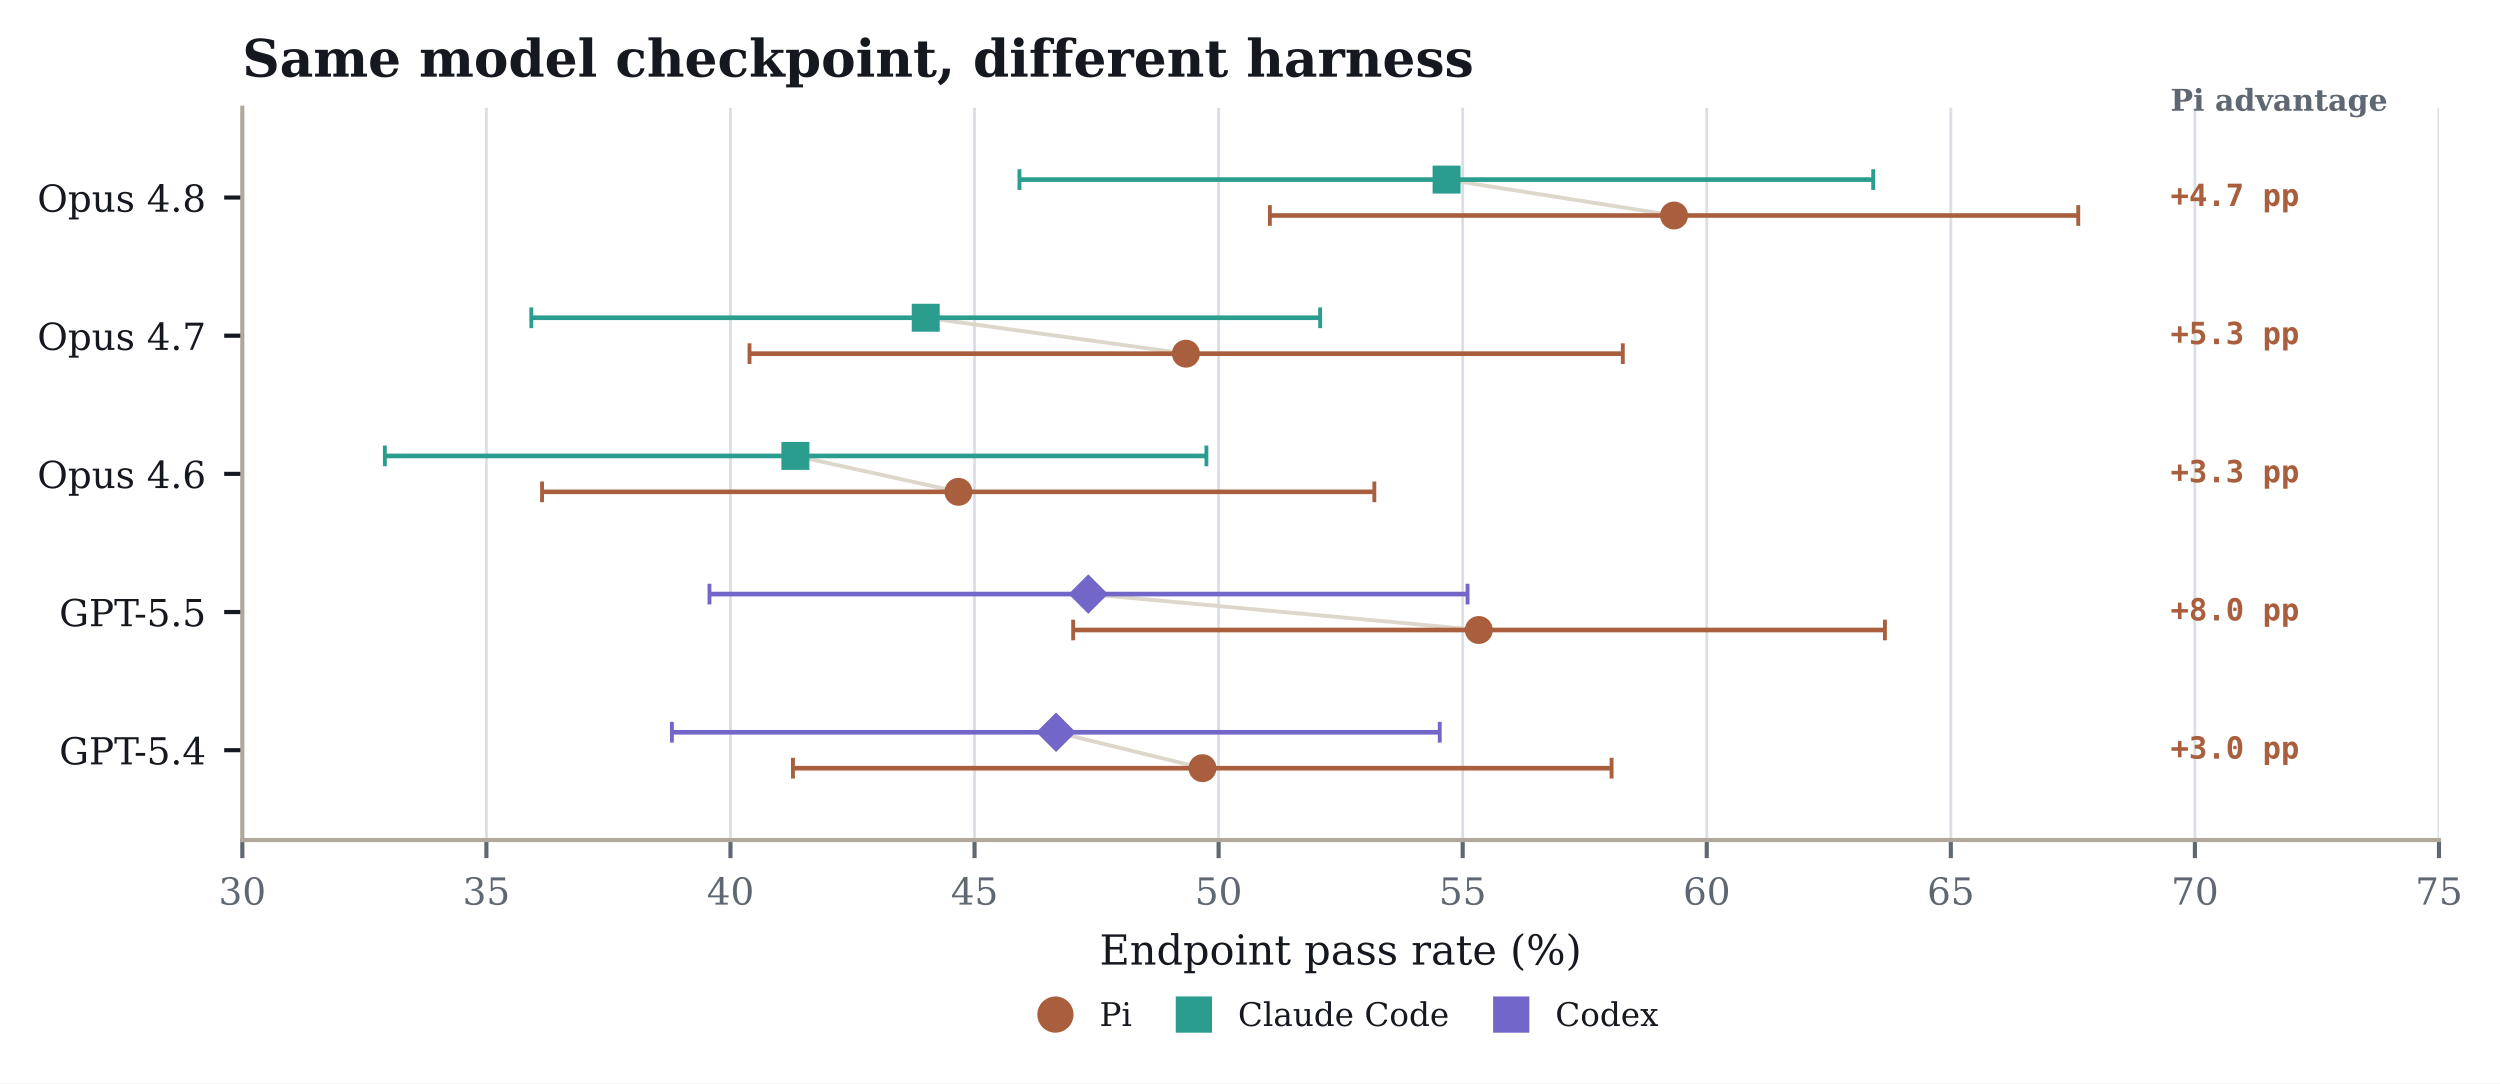
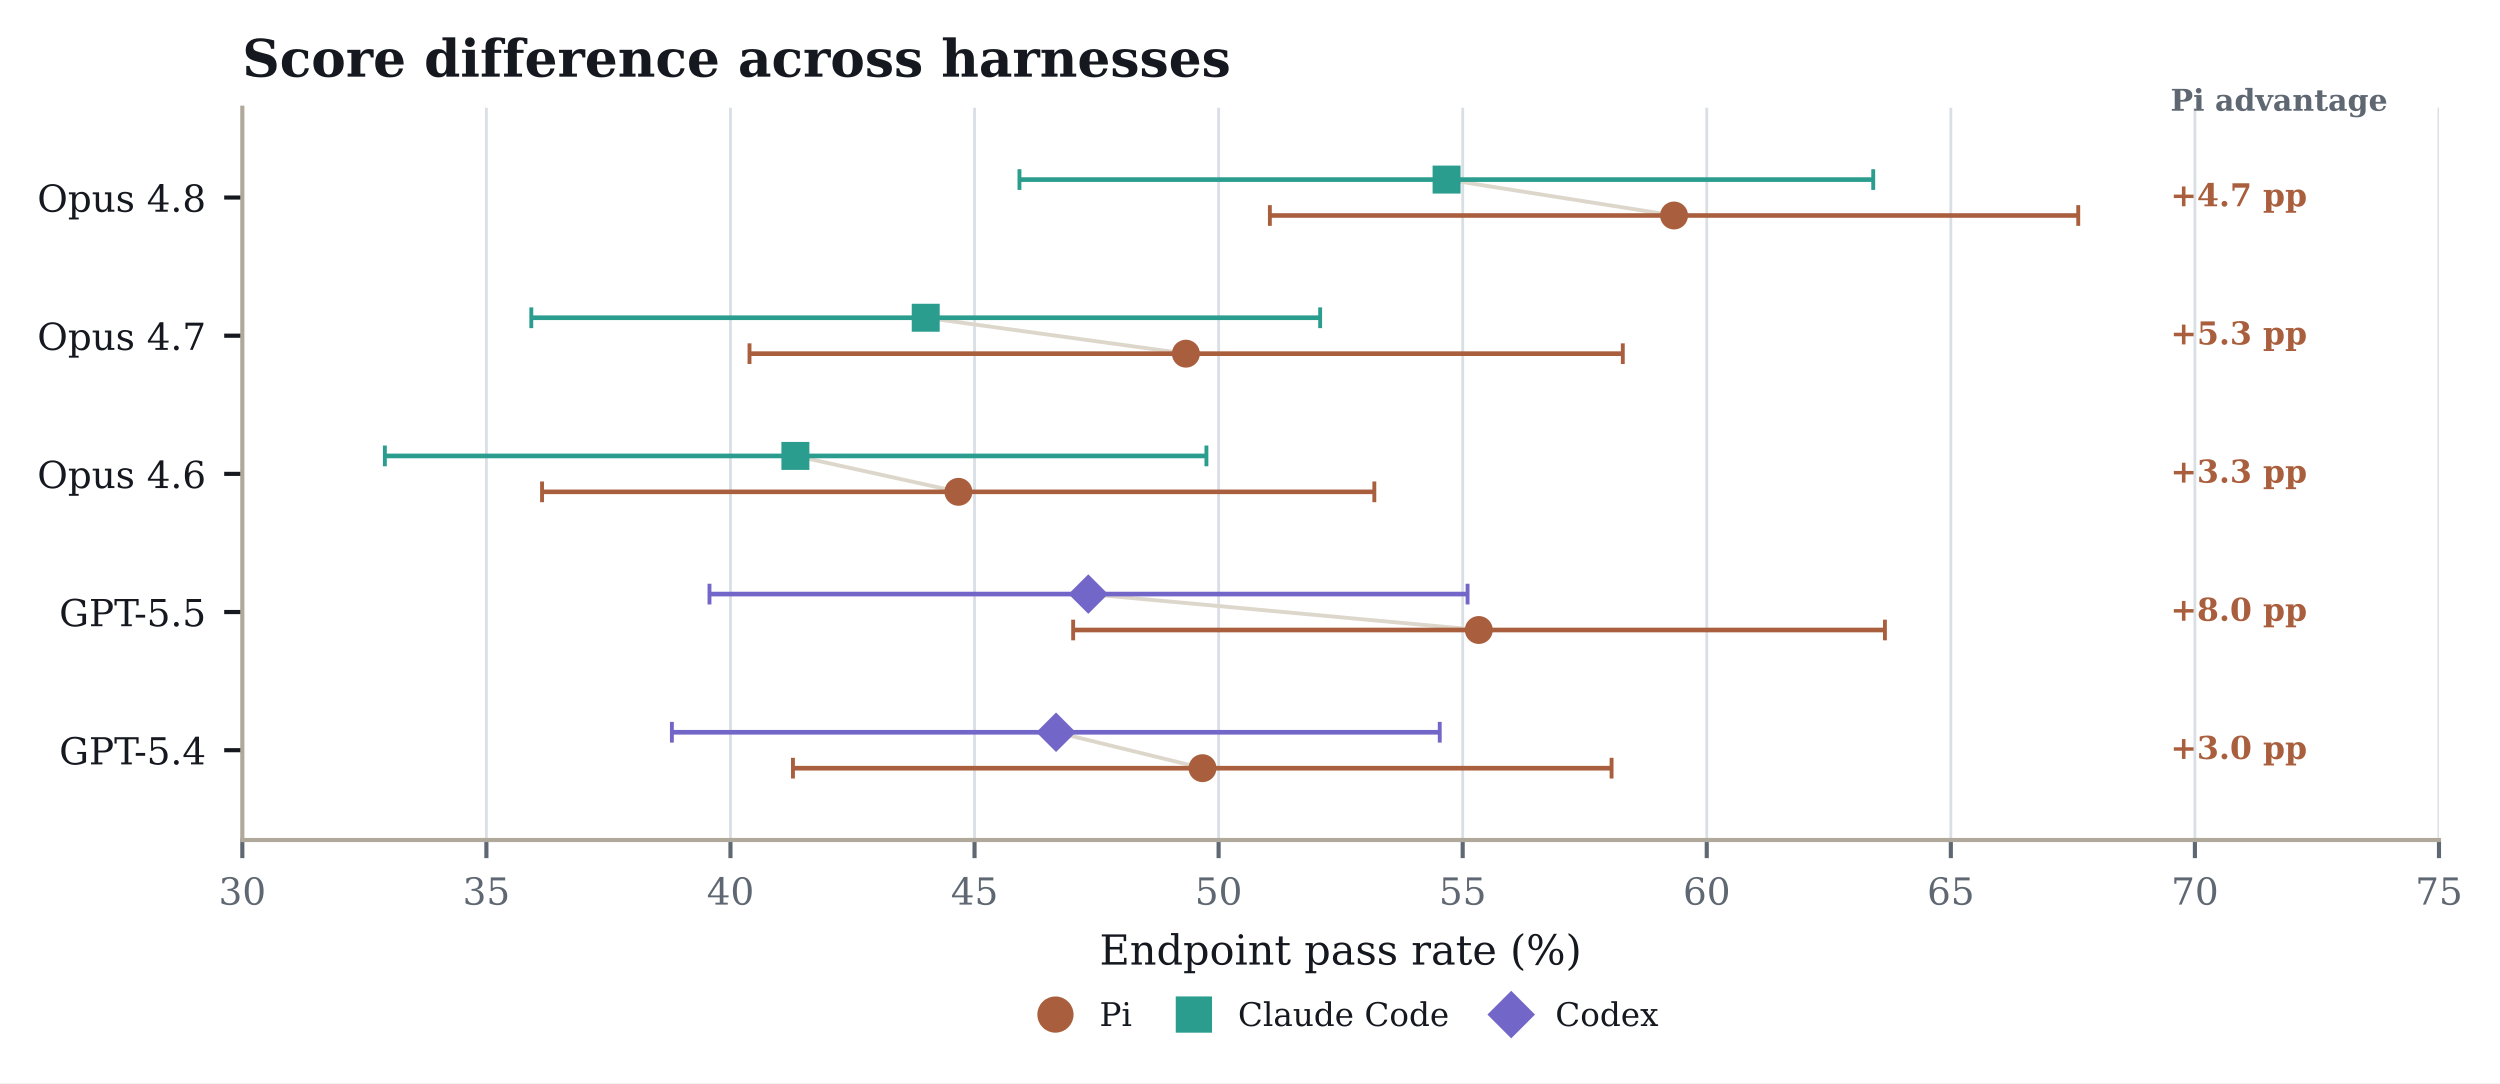
<svg xmlns="http://www.w3.org/2000/svg" xmlns:xlink="http://www.w3.org/1999/xlink" width="482.643pt" height="209.105pt" viewBox="0 0 482.643 209.105" version="1.1">
  <defs>
    <style type="text/css">*{stroke-linejoin: round; stroke-linecap: butt}</style>
  </defs>
  <g id="figure_1">
    <g id="patch_1">
      <path d="M 0 209.105 L 482.643 209.105 L 482.643 0 L 0 0 z " style="fill: #ffffff" />
    </g>
    <g id="axes_1">
      <g id="patch_2">
        <path d="M 46.782 162.17 L 470.862 162.17 L 470.862 20.798 L 46.782 20.798 z " style="fill: #ffffff" />
      </g>
      <g id="matplotlib.axis_1">
        <g id="xtick_1">
          <g id="line2d_1">
-             <path d="M 46.782 162.17 L 46.782 20.798 " clip-path="url(#p3106e0f358)" style="fill: none; stroke: #d9dee5; stroke-opacity: 0.95; stroke-width: 0.55; stroke-linecap: square" />
+             <path d="M 46.782 162.17 L 46.782 20.798 " clip-path="url(#p8e8b6ad4bd)" style="fill: none; stroke: #d9dee5; stroke-opacity: 0.95; stroke-width: 0.55; stroke-linecap: square" />
          </g>
          <g id="line2d_2">
            <defs>
-               <path id="m623e61301e" d="M 0 0 L 0 3.5 " style="stroke: #5f6872; stroke-width: 0.8" />
+               <path id="m576396e66f" d="M 0 0 L 0 3.5 " style="stroke: #5f6872; stroke-width: 0.8" />
            </defs>
            <g>
-               <use xlink:href="#m623e61301e" x="46.782" y="162.17" style="fill: #5f6872; stroke: #5f6872; stroke-width: 0.8" />
+               <use xlink:href="#m576396e66f" x="46.782" y="162.17" style="fill: #5f6872; stroke: #5f6872; stroke-width: 0.8" />
            </g>
          </g>
          <g id="text_1">
            <text style="font-size: 7.2px; font-family: 'DejaVu Serif', serif; text-anchor: middle; fill: #5f6872" x="46.782" y="174.641" transform="rotate(-0 46.78225 174.6413)">30</text>
          </g>
        </g>
        <g id="xtick_2">
          <g id="line2d_3">
-             <path d="M 93.902 162.17 L 93.902 20.798 " clip-path="url(#p3106e0f358)" style="fill: none; stroke: #d9dee5; stroke-opacity: 0.95; stroke-width: 0.55; stroke-linecap: square" />
+             <path d="M 93.902 162.17 L 93.902 20.798 " clip-path="url(#p8e8b6ad4bd)" style="fill: none; stroke: #d9dee5; stroke-opacity: 0.95; stroke-width: 0.55; stroke-linecap: square" />
          </g>
          <g id="line2d_4">
            <g>
-               <use xlink:href="#m623e61301e" x="93.902" y="162.17" style="fill: #5f6872; stroke: #5f6872; stroke-width: 0.8" />
+               <use xlink:href="#m576396e66f" x="93.902" y="162.17" style="fill: #5f6872; stroke: #5f6872; stroke-width: 0.8" />
            </g>
          </g>
          <g id="text_2">
            <text style="font-size: 7.2px; font-family: 'DejaVu Serif', serif; text-anchor: middle; fill: #5f6872" x="93.902" y="174.641" transform="rotate(-0 93.90225 174.6413)">35</text>
          </g>
        </g>
        <g id="xtick_3">
          <g id="line2d_5">
-             <path d="M 141.022 162.17 L 141.022 20.798 " clip-path="url(#p3106e0f358)" style="fill: none; stroke: #d9dee5; stroke-opacity: 0.95; stroke-width: 0.55; stroke-linecap: square" />
+             <path d="M 141.022 162.17 L 141.022 20.798 " clip-path="url(#p8e8b6ad4bd)" style="fill: none; stroke: #d9dee5; stroke-opacity: 0.95; stroke-width: 0.55; stroke-linecap: square" />
          </g>
          <g id="line2d_6">
            <g>
-               <use xlink:href="#m623e61301e" x="141.022" y="162.17" style="fill: #5f6872; stroke: #5f6872; stroke-width: 0.8" />
+               <use xlink:href="#m576396e66f" x="141.022" y="162.17" style="fill: #5f6872; stroke: #5f6872; stroke-width: 0.8" />
            </g>
          </g>
          <g id="text_3">
            <text style="font-size: 7.2px; font-family: 'DejaVu Serif', serif; text-anchor: middle; fill: #5f6872" x="141.022" y="174.641" transform="rotate(-0 141.0223 174.6413)">40</text>
          </g>
        </g>
        <g id="xtick_4">
          <g id="line2d_7">
-             <path d="M 188.142 162.17 L 188.142 20.798 " clip-path="url(#p3106e0f358)" style="fill: none; stroke: #d9dee5; stroke-opacity: 0.95; stroke-width: 0.55; stroke-linecap: square" />
+             <path d="M 188.142 162.17 L 188.142 20.798 " clip-path="url(#p8e8b6ad4bd)" style="fill: none; stroke: #d9dee5; stroke-opacity: 0.95; stroke-width: 0.55; stroke-linecap: square" />
          </g>
          <g id="line2d_8">
            <g>
-               <use xlink:href="#m623e61301e" x="188.142" y="162.17" style="fill: #5f6872; stroke: #5f6872; stroke-width: 0.8" />
+               <use xlink:href="#m576396e66f" x="188.142" y="162.17" style="fill: #5f6872; stroke: #5f6872; stroke-width: 0.8" />
            </g>
          </g>
          <g id="text_4">
            <text style="font-size: 7.2px; font-family: 'DejaVu Serif', serif; text-anchor: middle; fill: #5f6872" x="188.142" y="174.641" transform="rotate(-0 188.1422 174.6413)">45</text>
          </g>
        </g>
        <g id="xtick_5">
          <g id="line2d_9">
-             <path d="M 235.262 162.17 L 235.262 20.798 " clip-path="url(#p3106e0f358)" style="fill: none; stroke: #d9dee5; stroke-opacity: 0.95; stroke-width: 0.55; stroke-linecap: square" />
+             <path d="M 235.262 162.17 L 235.262 20.798 " clip-path="url(#p8e8b6ad4bd)" style="fill: none; stroke: #d9dee5; stroke-opacity: 0.95; stroke-width: 0.55; stroke-linecap: square" />
          </g>
          <g id="line2d_10">
            <g>
-               <use xlink:href="#m623e61301e" x="235.262" y="162.17" style="fill: #5f6872; stroke: #5f6872; stroke-width: 0.8" />
+               <use xlink:href="#m576396e66f" x="235.262" y="162.17" style="fill: #5f6872; stroke: #5f6872; stroke-width: 0.8" />
            </g>
          </g>
          <g id="text_5">
            <text style="font-size: 7.2px; font-family: 'DejaVu Serif', serif; text-anchor: middle; fill: #5f6872" x="235.262" y="174.641" transform="rotate(-0 235.2622 174.6413)">50</text>
          </g>
        </g>
        <g id="xtick_6">
          <g id="line2d_11">
-             <path d="M 282.382 162.17 L 282.382 20.798 " clip-path="url(#p3106e0f358)" style="fill: none; stroke: #d9dee5; stroke-opacity: 0.95; stroke-width: 0.55; stroke-linecap: square" />
+             <path d="M 282.382 162.17 L 282.382 20.798 " clip-path="url(#p8e8b6ad4bd)" style="fill: none; stroke: #d9dee5; stroke-opacity: 0.95; stroke-width: 0.55; stroke-linecap: square" />
          </g>
          <g id="line2d_12">
            <g>
-               <use xlink:href="#m623e61301e" x="282.382" y="162.17" style="fill: #5f6872; stroke: #5f6872; stroke-width: 0.8" />
+               <use xlink:href="#m576396e66f" x="282.382" y="162.17" style="fill: #5f6872; stroke: #5f6872; stroke-width: 0.8" />
            </g>
          </g>
          <g id="text_6">
            <text style="font-size: 7.2px; font-family: 'DejaVu Serif', serif; text-anchor: middle; fill: #5f6872" x="282.382" y="174.641" transform="rotate(-0 282.3822 174.6413)">55</text>
          </g>
        </g>
        <g id="xtick_7">
          <g id="line2d_13">
-             <path d="M 329.502 162.17 L 329.502 20.798 " clip-path="url(#p3106e0f358)" style="fill: none; stroke: #d9dee5; stroke-opacity: 0.95; stroke-width: 0.55; stroke-linecap: square" />
+             <path d="M 329.502 162.17 L 329.502 20.798 " clip-path="url(#p8e8b6ad4bd)" style="fill: none; stroke: #d9dee5; stroke-opacity: 0.95; stroke-width: 0.55; stroke-linecap: square" />
          </g>
          <g id="line2d_14">
            <g>
-               <use xlink:href="#m623e61301e" x="329.502" y="162.17" style="fill: #5f6872; stroke: #5f6872; stroke-width: 0.8" />
+               <use xlink:href="#m576396e66f" x="329.502" y="162.17" style="fill: #5f6872; stroke: #5f6872; stroke-width: 0.8" />
            </g>
          </g>
          <g id="text_7">
            <text style="font-size: 7.2px; font-family: 'DejaVu Serif', serif; text-anchor: middle; fill: #5f6872" x="329.502" y="174.641" transform="rotate(-0 329.5023 174.6413)">60</text>
          </g>
        </g>
        <g id="xtick_8">
          <g id="line2d_15">
-             <path d="M 376.622 162.17 L 376.622 20.798 " clip-path="url(#p3106e0f358)" style="fill: none; stroke: #d9dee5; stroke-opacity: 0.95; stroke-width: 0.55; stroke-linecap: square" />
+             <path d="M 376.622 162.17 L 376.622 20.798 " clip-path="url(#p8e8b6ad4bd)" style="fill: none; stroke: #d9dee5; stroke-opacity: 0.95; stroke-width: 0.55; stroke-linecap: square" />
          </g>
          <g id="line2d_16">
            <g>
-               <use xlink:href="#m623e61301e" x="376.622" y="162.17" style="fill: #5f6872; stroke: #5f6872; stroke-width: 0.8" />
+               <use xlink:href="#m576396e66f" x="376.622" y="162.17" style="fill: #5f6872; stroke: #5f6872; stroke-width: 0.8" />
            </g>
          </g>
          <g id="text_8">
            <text style="font-size: 7.2px; font-family: 'DejaVu Serif', serif; text-anchor: middle; fill: #5f6872" x="376.622" y="174.641" transform="rotate(-0 376.6223 174.6413)">65</text>
          </g>
        </g>
        <g id="xtick_9">
          <g id="line2d_17">
-             <path d="M 423.742 162.17 L 423.742 20.798 " clip-path="url(#p3106e0f358)" style="fill: none; stroke: #d9dee5; stroke-opacity: 0.95; stroke-width: 0.55; stroke-linecap: square" />
+             <path d="M 423.742 162.17 L 423.742 20.798 " clip-path="url(#p8e8b6ad4bd)" style="fill: none; stroke: #d9dee5; stroke-opacity: 0.95; stroke-width: 0.55; stroke-linecap: square" />
          </g>
          <g id="line2d_18">
            <g>
-               <use xlink:href="#m623e61301e" x="423.742" y="162.17" style="fill: #5f6872; stroke: #5f6872; stroke-width: 0.8" />
+               <use xlink:href="#m576396e66f" x="423.742" y="162.17" style="fill: #5f6872; stroke: #5f6872; stroke-width: 0.8" />
            </g>
          </g>
          <g id="text_9">
            <text style="font-size: 7.2px; font-family: 'DejaVu Serif', serif; text-anchor: middle; fill: #5f6872" x="423.742" y="174.641" transform="rotate(-0 423.7423 174.6413)">70</text>
          </g>
        </g>
        <g id="xtick_10">
          <g id="line2d_19">
-             <path d="M 470.862 162.17 L 470.862 20.798 " clip-path="url(#p3106e0f358)" style="fill: none; stroke: #d9dee5; stroke-opacity: 0.95; stroke-width: 0.55; stroke-linecap: square" />
+             <path d="M 470.862 162.17 L 470.862 20.798 " clip-path="url(#p8e8b6ad4bd)" style="fill: none; stroke: #d9dee5; stroke-opacity: 0.95; stroke-width: 0.55; stroke-linecap: square" />
          </g>
          <g id="line2d_20">
            <g>
-               <use xlink:href="#m623e61301e" x="470.862" y="162.17" style="fill: #5f6872; stroke: #5f6872; stroke-width: 0.8" />
+               <use xlink:href="#m576396e66f" x="470.862" y="162.17" style="fill: #5f6872; stroke: #5f6872; stroke-width: 0.8" />
            </g>
          </g>
          <g id="text_10">
            <text style="font-size: 7.2px; font-family: 'DejaVu Serif', serif; text-anchor: middle; fill: #5f6872" x="470.862" y="174.641" transform="rotate(-0 470.8623 174.6413)">75</text>
          </g>
        </g>
        <g id="text_11">
          <text style="font-size: 8px; font-family: 'DejaVu Serif', serif; text-anchor: middle; fill: #15191f" x="258.822" y="186.217" transform="rotate(-0 258.8222 186.2174)">Endpoint pass rate (%)</text>
        </g>
      </g>
      <g id="matplotlib.axis_2">
        <g id="ytick_1">
          <g id="line2d_21">
            <defs>
-               <path id="m82515ddf23" d="M 0 0 L -3.5 0 " style="stroke: #15191f; stroke-width: 0.8" />
+               <path id="m3cfd78cdfc" d="M 0 0 L -3.5 0 " style="stroke: #15191f; stroke-width: 0.8" />
            </defs>
            <g>
-               <use xlink:href="#m82515ddf23" x="46.782" y="38.137" style="fill: #15191f; stroke: #15191f; stroke-width: 0.8" />
+               <use xlink:href="#m3cfd78cdfc" x="46.782" y="38.137" style="fill: #15191f; stroke: #15191f; stroke-width: 0.8" />
            </g>
          </g>
          <g id="text_12">
            <text style="font-size: 7.2px; font-family: 'DejaVu Serif', serif; text-anchor: end; fill: #15191f" x="39.782" y="40.872" transform="rotate(-0 39.78225 40.87195)">Opus 4.8</text>
          </g>
        </g>
        <g id="ytick_2">
          <g id="line2d_22">
            <g>
-               <use xlink:href="#m82515ddf23" x="46.782" y="64.81" style="fill: #15191f; stroke: #15191f; stroke-width: 0.8" />
+               <use xlink:href="#m3cfd78cdfc" x="46.782" y="64.81" style="fill: #15191f; stroke: #15191f; stroke-width: 0.8" />
            </g>
          </g>
          <g id="text_13">
            <text style="font-size: 7.2px; font-family: 'DejaVu Serif', serif; text-anchor: end; fill: #15191f" x="39.782" y="67.546" transform="rotate(-0 39.78225 67.54591)">Opus 4.7</text>
          </g>
        </g>
        <g id="ytick_3">
          <g id="line2d_23">
            <g>
-               <use xlink:href="#m82515ddf23" x="46.782" y="91.484" style="fill: #15191f; stroke: #15191f; stroke-width: 0.8" />
+               <use xlink:href="#m3cfd78cdfc" x="46.782" y="91.484" style="fill: #15191f; stroke: #15191f; stroke-width: 0.8" />
            </g>
          </g>
          <g id="text_14">
            <text style="font-size: 7.2px; font-family: 'DejaVu Serif', serif; text-anchor: end; fill: #15191f" x="39.782" y="94.22" transform="rotate(-0 39.78225 94.21988)">Opus 4.6</text>
          </g>
        </g>
        <g id="ytick_4">
          <g id="line2d_24">
            <g>
-               <use xlink:href="#m82515ddf23" x="46.782" y="118.158" style="fill: #15191f; stroke: #15191f; stroke-width: 0.8" />
+               <use xlink:href="#m3cfd78cdfc" x="46.782" y="118.158" style="fill: #15191f; stroke: #15191f; stroke-width: 0.8" />
            </g>
          </g>
          <g id="text_15">
            <text style="font-size: 7.2px; font-family: 'DejaVu Serif', serif; text-anchor: end; fill: #15191f" x="39.782" y="120.894" transform="rotate(-0 39.78225 120.8938)">GPT-5.5</text>
          </g>
        </g>
        <g id="ytick_5">
          <g id="line2d_25">
            <g>
-               <use xlink:href="#m82515ddf23" x="46.782" y="144.832" style="fill: #15191f; stroke: #15191f; stroke-width: 0.8" />
+               <use xlink:href="#m3cfd78cdfc" x="46.782" y="144.832" style="fill: #15191f; stroke: #15191f; stroke-width: 0.8" />
            </g>
          </g>
          <g id="text_16">
            <text style="font-size: 7.2px; font-family: 'DejaVu Serif', serif; text-anchor: end; fill: #15191f" x="39.782" y="147.568" transform="rotate(-0 39.78225 147.5678)">GPT-5.4</text>
          </g>
        </g>
      </g>
      <g id="line2d_26">
-         <path d="M 279.272 34.669 L 323.188 41.604 " clip-path="url(#p3106e0f358)" style="fill: none; stroke: #ddd7cb; stroke-width: 0.75; stroke-linecap: square" />
+         <path d="M 279.272 34.669 L 323.188 41.604 " clip-path="url(#p8e8b6ad4bd)" style="fill: none; stroke: #ddd7cb; stroke-width: 0.75; stroke-linecap: square" />
      </g>
      <g id="line2d_27">
-         <path d="M 178.718 61.343 L 228.948 68.278 " clip-path="url(#p3106e0f358)" style="fill: none; stroke: #ddd7cb; stroke-width: 0.75; stroke-linecap: square" />
+         <path d="M 178.718 61.343 L 228.948 68.278 " clip-path="url(#p8e8b6ad4bd)" style="fill: none; stroke: #ddd7cb; stroke-width: 0.75; stroke-linecap: square" />
      </g>
      <g id="line2d_28">
-         <path d="M 153.556 88.017 L 185.032 94.952 " clip-path="url(#p3106e0f358)" style="fill: none; stroke: #ddd7cb; stroke-width: 0.75; stroke-linecap: square" />
+         <path d="M 153.556 88.017 L 185.032 94.952 " clip-path="url(#p8e8b6ad4bd)" style="fill: none; stroke: #ddd7cb; stroke-width: 0.75; stroke-linecap: square" />
      </g>
      <g id="line2d_29">
-         <path d="M 210.1 114.691 L 285.492 121.626 " clip-path="url(#p3106e0f358)" style="fill: none; stroke: #ddd7cb; stroke-width: 0.75; stroke-linecap: square" />
+         <path d="M 210.1 114.691 L 285.492 121.626 " clip-path="url(#p8e8b6ad4bd)" style="fill: none; stroke: #ddd7cb; stroke-width: 0.75; stroke-linecap: square" />
      </g>
      <g id="line2d_30">
-         <path d="M 203.88 141.365 L 232.152 148.3 " clip-path="url(#p3106e0f358)" style="fill: none; stroke: #ddd7cb; stroke-width: 0.75; stroke-linecap: square" />
+         <path d="M 203.88 141.365 L 232.152 148.3 " clip-path="url(#p8e8b6ad4bd)" style="fill: none; stroke: #ddd7cb; stroke-width: 0.75; stroke-linecap: square" />
      </g>
      <g id="patch_3">
        <path d="M 46.782 162.17 L 46.782 20.798 " style="fill: none; stroke: #afa89b; stroke-width: 0.8; stroke-linejoin: miter; stroke-linecap: square" />
      </g>
      <g id="patch_4">
        <path d="M 46.782 162.17 L 470.862 162.17 " style="fill: none; stroke: #afa89b; stroke-width: 0.8; stroke-linejoin: miter; stroke-linecap: square" />
      </g>
      <g id="LineCollection_1">
-         <path d="M 196.812 34.669 L 361.638 34.669 " clip-path="url(#p3106e0f358)" style="fill: none; stroke: #2a9d8f; stroke-width: 0.9" />
+         <path d="M 196.812 34.669 L 361.638 34.669 " clip-path="url(#p8e8b6ad4bd)" style="fill: none; stroke: #2a9d8f; stroke-width: 0.9" />
      </g>
      <g id="line2d_31">
        <defs>
-           <path id="m2d524f4967" d="M 0 2 L 0 -2 " style="stroke: #2a9d8f; stroke-width: 0.75" />
-         </defs>
-         <g clip-path="url(#p3106e0f358)">
-           <use xlink:href="#m2d524f4967" x="196.812" y="34.669" style="fill: #2a9d8f; stroke: #2a9d8f; stroke-width: 0.75" />
+           <path id="m0dad5b0513" d="M 0 2 L 0 -2 " style="stroke: #2a9d8f; stroke-width: 0.75" />
+         </defs>
+         <g clip-path="url(#p8e8b6ad4bd)">
+           <use xlink:href="#m0dad5b0513" x="196.812" y="34.669" style="fill: #2a9d8f; stroke: #2a9d8f; stroke-width: 0.75" />
        </g>
      </g>
      <g id="line2d_32">
-         <g clip-path="url(#p3106e0f358)">
-           <use xlink:href="#m2d524f4967" x="361.638" y="34.669" style="fill: #2a9d8f; stroke: #2a9d8f; stroke-width: 0.75" />
+         <g clip-path="url(#p8e8b6ad4bd)">
+           <use xlink:href="#m0dad5b0513" x="361.638" y="34.669" style="fill: #2a9d8f; stroke: #2a9d8f; stroke-width: 0.75" />
        </g>
      </g>
      <g id="LineCollection_2">
-         <path d="M 245.157 41.604 L 401.219 41.604 " clip-path="url(#p3106e0f358)" style="fill: none; stroke: #a95f3d; stroke-width: 0.9" />
+         <path d="M 245.157 41.604 L 401.219 41.604 " clip-path="url(#p8e8b6ad4bd)" style="fill: none; stroke: #a95f3d; stroke-width: 0.9" />
      </g>
      <g id="line2d_33">
        <defs>
-           <path id="m27b6709f4d" d="M 0 2 L 0 -2 " style="stroke: #a95f3d; stroke-width: 0.75" />
-         </defs>
-         <g clip-path="url(#p3106e0f358)">
-           <use xlink:href="#m27b6709f4d" x="245.157" y="41.604" style="fill: #a95f3d; stroke: #a95f3d; stroke-width: 0.75" />
+           <path id="m7b314894e5" d="M 0 2 L 0 -2 " style="stroke: #a95f3d; stroke-width: 0.75" />
+         </defs>
+         <g clip-path="url(#p8e8b6ad4bd)">
+           <use xlink:href="#m7b314894e5" x="245.157" y="41.604" style="fill: #a95f3d; stroke: #a95f3d; stroke-width: 0.75" />
        </g>
      </g>
      <g id="line2d_34">
-         <g clip-path="url(#p3106e0f358)">
-           <use xlink:href="#m27b6709f4d" x="401.219" y="41.604" style="fill: #a95f3d; stroke: #a95f3d; stroke-width: 0.75" />
+         <g clip-path="url(#p8e8b6ad4bd)">
+           <use xlink:href="#m7b314894e5" x="401.219" y="41.604" style="fill: #a95f3d; stroke: #a95f3d; stroke-width: 0.75" />
        </g>
      </g>
      <g id="text_17">
-         <text style="font-weight: 700; font-size: 5.9px; font-family: 'DejaVu Sans Mono', 'Bitstream Vera Sans Mono', 'Computer Modern Typewriter', 'Andale Mono', 'Nimbus Mono L', 'Courier New', 'Courier', 'Fixed', 'Terminal', monospace; text-anchor: start; fill: #a95f3d" x="419.03" y="39.765" transform="rotate(-0 419.0303 39.76454)">+4.7 pp</text>
+         <text style="font-weight: 700; font-size: 6.1px; font-family: 'DejaVu Serif', serif; text-anchor: start; fill: #a95f3d" x="419.03" y="39.82" transform="rotate(-0 419.0303 39.81973)">+4.7 pp</text>
      </g>
      <g id="LineCollection_3">
-         <path d="M 102.572 61.343 L 254.864 61.343 " clip-path="url(#p3106e0f358)" style="fill: none; stroke: #2a9d8f; stroke-width: 0.9" />
+         <path d="M 102.572 61.343 L 254.864 61.343 " clip-path="url(#p8e8b6ad4bd)" style="fill: none; stroke: #2a9d8f; stroke-width: 0.9" />
      </g>
      <g id="line2d_35">
-         <g clip-path="url(#p3106e0f358)">
-           <use xlink:href="#m2d524f4967" x="102.572" y="61.343" style="fill: #2a9d8f; stroke: #2a9d8f; stroke-width: 0.75" />
+         <g clip-path="url(#p8e8b6ad4bd)">
+           <use xlink:href="#m0dad5b0513" x="102.572" y="61.343" style="fill: #2a9d8f; stroke: #2a9d8f; stroke-width: 0.75" />
        </g>
      </g>
      <g id="line2d_36">
-         <g clip-path="url(#p3106e0f358)">
-           <use xlink:href="#m2d524f4967" x="254.864" y="61.343" style="fill: #2a9d8f; stroke: #2a9d8f; stroke-width: 0.75" />
+         <g clip-path="url(#p8e8b6ad4bd)">
+           <use xlink:href="#m0dad5b0513" x="254.864" y="61.343" style="fill: #2a9d8f; stroke: #2a9d8f; stroke-width: 0.75" />
        </g>
      </g>
      <g id="LineCollection_4">
-         <path d="M 144.698 68.278 L 313.293 68.278 " clip-path="url(#p3106e0f358)" style="fill: none; stroke: #a95f3d; stroke-width: 0.9" />
+         <path d="M 144.698 68.278 L 313.293 68.278 " clip-path="url(#p8e8b6ad4bd)" style="fill: none; stroke: #a95f3d; stroke-width: 0.9" />
      </g>
      <g id="line2d_37">
-         <g clip-path="url(#p3106e0f358)">
-           <use xlink:href="#m27b6709f4d" x="144.698" y="68.278" style="fill: #a95f3d; stroke: #a95f3d; stroke-width: 0.75" />
+         <g clip-path="url(#p8e8b6ad4bd)">
+           <use xlink:href="#m7b314894e5" x="144.698" y="68.278" style="fill: #a95f3d; stroke: #a95f3d; stroke-width: 0.75" />
        </g>
      </g>
      <g id="line2d_38">
-         <g clip-path="url(#p3106e0f358)">
-           <use xlink:href="#m27b6709f4d" x="313.293" y="68.278" style="fill: #a95f3d; stroke: #a95f3d; stroke-width: 0.75" />
+         <g clip-path="url(#p8e8b6ad4bd)">
+           <use xlink:href="#m7b314894e5" x="313.293" y="68.278" style="fill: #a95f3d; stroke: #a95f3d; stroke-width: 0.75" />
        </g>
      </g>
      <g id="text_18">
-         <text style="font-weight: 700; font-size: 5.9px; font-family: 'DejaVu Sans Mono', 'Bitstream Vera Sans Mono', 'Computer Modern Typewriter', 'Andale Mono', 'Nimbus Mono L', 'Courier New', 'Courier', 'Fixed', 'Terminal', monospace; text-anchor: start; fill: #a95f3d" x="419.03" y="66.439" transform="rotate(-0 419.0303 66.43851)">+5.3 pp</text>
+         <text style="font-weight: 700; font-size: 6.1px; font-family: 'DejaVu Serif', serif; text-anchor: start; fill: #a95f3d" x="419.03" y="66.494" transform="rotate(-0 419.0303 66.49369)">+5.3 pp</text>
      </g>
      <g id="LineCollection_5">
-         <path d="M 74.3 88.017 L 232.906 88.017 " clip-path="url(#p3106e0f358)" style="fill: none; stroke: #2a9d8f; stroke-width: 0.9" />
+         <path d="M 74.3 88.017 L 232.906 88.017 " clip-path="url(#p8e8b6ad4bd)" style="fill: none; stroke: #2a9d8f; stroke-width: 0.9" />
      </g>
      <g id="line2d_39">
-         <g clip-path="url(#p3106e0f358)">
-           <use xlink:href="#m2d524f4967" x="74.3" y="88.017" style="fill: #2a9d8f; stroke: #2a9d8f; stroke-width: 0.75" />
+         <g clip-path="url(#p8e8b6ad4bd)">
+           <use xlink:href="#m0dad5b0513" x="74.3" y="88.017" style="fill: #2a9d8f; stroke: #2a9d8f; stroke-width: 0.75" />
        </g>
      </g>
      <g id="line2d_40">
-         <g clip-path="url(#p3106e0f358)">
-           <use xlink:href="#m2d524f4967" x="232.906" y="88.017" style="fill: #2a9d8f; stroke: #2a9d8f; stroke-width: 0.75" />
+         <g clip-path="url(#p8e8b6ad4bd)">
+           <use xlink:href="#m0dad5b0513" x="232.906" y="88.017" style="fill: #2a9d8f; stroke: #2a9d8f; stroke-width: 0.75" />
        </g>
      </g>
      <g id="LineCollection_6">
-         <path d="M 104.646 94.952 L 265.325 94.952 " clip-path="url(#p3106e0f358)" style="fill: none; stroke: #a95f3d; stroke-width: 0.9" />
+         <path d="M 104.646 94.952 L 265.325 94.952 " clip-path="url(#p8e8b6ad4bd)" style="fill: none; stroke: #a95f3d; stroke-width: 0.9" />
      </g>
      <g id="line2d_41">
-         <g clip-path="url(#p3106e0f358)">
-           <use xlink:href="#m27b6709f4d" x="104.646" y="94.952" style="fill: #a95f3d; stroke: #a95f3d; stroke-width: 0.75" />
+         <g clip-path="url(#p8e8b6ad4bd)">
+           <use xlink:href="#m7b314894e5" x="104.646" y="94.952" style="fill: #a95f3d; stroke: #a95f3d; stroke-width: 0.75" />
        </g>
      </g>
      <g id="line2d_42">
-         <g clip-path="url(#p3106e0f358)">
-           <use xlink:href="#m27b6709f4d" x="265.325" y="94.952" style="fill: #a95f3d; stroke: #a95f3d; stroke-width: 0.75" />
+         <g clip-path="url(#p8e8b6ad4bd)">
+           <use xlink:href="#m7b314894e5" x="265.325" y="94.952" style="fill: #a95f3d; stroke: #a95f3d; stroke-width: 0.75" />
        </g>
      </g>
      <g id="text_19">
-         <text style="font-weight: 700; font-size: 5.9px; font-family: 'DejaVu Sans Mono', 'Bitstream Vera Sans Mono', 'Computer Modern Typewriter', 'Andale Mono', 'Nimbus Mono L', 'Courier New', 'Courier', 'Fixed', 'Terminal', monospace; text-anchor: start; fill: #a95f3d" x="419.03" y="93.112" transform="rotate(-0 419.0303 93.11247)">+3.3 pp</text>
+         <text style="font-weight: 700; font-size: 6.1px; font-family: 'DejaVu Serif', serif; text-anchor: start; fill: #a95f3d" x="419.03" y="93.168" transform="rotate(-0 419.0303 93.16766)">+3.3 pp</text>
      </g>
      <g id="LineCollection_7">
-         <path d="M 136.97 114.691 L 283.325 114.691 " clip-path="url(#p3106e0f358)" style="fill: none; stroke: #7267c8; stroke-width: 0.9" />
+         <path d="M 136.97 114.691 L 283.325 114.691 " clip-path="url(#p8e8b6ad4bd)" style="fill: none; stroke: #7267c8; stroke-width: 0.9" />
      </g>
      <g id="line2d_43">
        <defs>
-           <path id="m468144ddc2" d="M 0 2 L 0 -2 " style="stroke: #7267c8; stroke-width: 0.75" />
-         </defs>
-         <g clip-path="url(#p3106e0f358)">
-           <use xlink:href="#m468144ddc2" x="136.97" y="114.691" style="fill: #7267c8; stroke: #7267c8; stroke-width: 0.75" />
+           <path id="m2c8c089e18" d="M 0 2 L 0 -2 " style="stroke: #7267c8; stroke-width: 0.75" />
+         </defs>
+         <g clip-path="url(#p8e8b6ad4bd)">
+           <use xlink:href="#m2c8c089e18" x="136.97" y="114.691" style="fill: #7267c8; stroke: #7267c8; stroke-width: 0.75" />
        </g>
      </g>
      <g id="line2d_44">
-         <g clip-path="url(#p3106e0f358)">
-           <use xlink:href="#m468144ddc2" x="283.325" y="114.691" style="fill: #7267c8; stroke: #7267c8; stroke-width: 0.75" />
+         <g clip-path="url(#p8e8b6ad4bd)">
+           <use xlink:href="#m2c8c089e18" x="283.325" y="114.691" style="fill: #7267c8; stroke: #7267c8; stroke-width: 0.75" />
        </g>
      </g>
      <g id="LineCollection_8">
-         <path d="M 207.179 121.626 L 363.9 121.626 " clip-path="url(#p3106e0f358)" style="fill: none; stroke: #a95f3d; stroke-width: 0.9" />
+         <path d="M 207.179 121.626 L 363.9 121.626 " clip-path="url(#p8e8b6ad4bd)" style="fill: none; stroke: #a95f3d; stroke-width: 0.9" />
      </g>
      <g id="line2d_45">
-         <g clip-path="url(#p3106e0f358)">
-           <use xlink:href="#m27b6709f4d" x="207.179" y="121.626" style="fill: #a95f3d; stroke: #a95f3d; stroke-width: 0.75" />
+         <g clip-path="url(#p8e8b6ad4bd)">
+           <use xlink:href="#m7b314894e5" x="207.179" y="121.626" style="fill: #a95f3d; stroke: #a95f3d; stroke-width: 0.75" />
        </g>
      </g>
      <g id="line2d_46">
-         <g clip-path="url(#p3106e0f358)">
-           <use xlink:href="#m27b6709f4d" x="363.9" y="121.626" style="fill: #a95f3d; stroke: #a95f3d; stroke-width: 0.75" />
+         <g clip-path="url(#p8e8b6ad4bd)">
+           <use xlink:href="#m7b314894e5" x="363.9" y="121.626" style="fill: #a95f3d; stroke: #a95f3d; stroke-width: 0.75" />
        </g>
      </g>
      <g id="text_20">
-         <text style="font-weight: 700; font-size: 5.9px; font-family: 'DejaVu Sans Mono', 'Bitstream Vera Sans Mono', 'Computer Modern Typewriter', 'Andale Mono', 'Nimbus Mono L', 'Courier New', 'Courier', 'Fixed', 'Terminal', monospace; text-anchor: start; fill: #a95f3d" x="419.03" y="119.786" transform="rotate(-0 419.0303 119.7864)">+8.0 pp</text>
+         <text style="font-weight: 700; font-size: 6.1px; font-family: 'DejaVu Serif', serif; text-anchor: start; fill: #a95f3d" x="419.03" y="119.842" transform="rotate(-0 419.0303 119.8416)">+8.0 pp</text>
      </g>
      <g id="LineCollection_9">
-         <path d="M 129.713 141.365 L 277.953 141.365 " clip-path="url(#p3106e0f358)" style="fill: none; stroke: #7267c8; stroke-width: 0.9" />
+         <path d="M 129.713 141.365 L 277.953 141.365 " clip-path="url(#p8e8b6ad4bd)" style="fill: none; stroke: #7267c8; stroke-width: 0.9" />
      </g>
      <g id="line2d_47">
-         <g clip-path="url(#p3106e0f358)">
-           <use xlink:href="#m468144ddc2" x="129.713" y="141.365" style="fill: #7267c8; stroke: #7267c8; stroke-width: 0.75" />
+         <g clip-path="url(#p8e8b6ad4bd)">
+           <use xlink:href="#m2c8c089e18" x="129.713" y="141.365" style="fill: #7267c8; stroke: #7267c8; stroke-width: 0.75" />
        </g>
      </g>
      <g id="line2d_48">
-         <g clip-path="url(#p3106e0f358)">
-           <use xlink:href="#m468144ddc2" x="277.953" y="141.365" style="fill: #7267c8; stroke: #7267c8; stroke-width: 0.75" />
+         <g clip-path="url(#p8e8b6ad4bd)">
+           <use xlink:href="#m2c8c089e18" x="277.953" y="141.365" style="fill: #7267c8; stroke: #7267c8; stroke-width: 0.75" />
        </g>
      </g>
      <g id="LineCollection_10">
-         <path d="M 153.085 148.3 L 311.125 148.3 " clip-path="url(#p3106e0f358)" style="fill: none; stroke: #a95f3d; stroke-width: 0.9" />
+         <path d="M 153.085 148.3 L 311.125 148.3 " clip-path="url(#p8e8b6ad4bd)" style="fill: none; stroke: #a95f3d; stroke-width: 0.9" />
      </g>
      <g id="line2d_49">
-         <g clip-path="url(#p3106e0f358)">
-           <use xlink:href="#m27b6709f4d" x="153.085" y="148.3" style="fill: #a95f3d; stroke: #a95f3d; stroke-width: 0.75" />
+         <g clip-path="url(#p8e8b6ad4bd)">
+           <use xlink:href="#m7b314894e5" x="153.085" y="148.3" style="fill: #a95f3d; stroke: #a95f3d; stroke-width: 0.75" />
        </g>
      </g>
      <g id="line2d_50">
-         <g clip-path="url(#p3106e0f358)">
-           <use xlink:href="#m27b6709f4d" x="311.125" y="148.3" style="fill: #a95f3d; stroke: #a95f3d; stroke-width: 0.75" />
+         <g clip-path="url(#p8e8b6ad4bd)">
+           <use xlink:href="#m7b314894e5" x="311.125" y="148.3" style="fill: #a95f3d; stroke: #a95f3d; stroke-width: 0.75" />
        </g>
      </g>
      <g id="text_21">
-         <text style="font-weight: 700; font-size: 5.9px; font-family: 'DejaVu Sans Mono', 'Bitstream Vera Sans Mono', 'Computer Modern Typewriter', 'Andale Mono', 'Nimbus Mono L', 'Courier New', 'Courier', 'Fixed', 'Terminal', monospace; text-anchor: start; fill: #a95f3d" x="419.03" y="146.46" transform="rotate(-0 419.0303 146.4604)">+3.0 pp</text>
+         <text style="font-weight: 700; font-size: 6.1px; font-family: 'DejaVu Serif', serif; text-anchor: start; fill: #a95f3d" x="419.03" y="146.516" transform="rotate(-0 419.0303 146.5156)">+3.0 pp</text>
      </g>
      <g id="text_22">
        <text style="font-weight: 700; font-size: 5.8px; font-family: 'DejaVu Serif', serif; text-anchor: start; fill: #5f6872" x="419.03" y="21.377" transform="rotate(-0 419.0303 21.37693)">Pi advantage</text>
      </g>
      <g id="text_23">
-         <text style="font-weight: 700; font-size: 10px; font-family: 'DejaVu Serif', serif; text-anchor: start; fill: #15191f" x="46.782" y="14.798" transform="rotate(-0 46.78225 14.79844)">Same model checkpoint, different harness</text>
+         <text style="font-weight: 700; font-size: 10px; font-family: 'DejaVu Serif', serif; text-anchor: start; fill: #15191f" x="46.782" y="14.798" transform="rotate(-0 46.78225 14.79844)">Score difference across harnesses</text>
      </g>
      <g id="line2d_51">
        <defs>
-           <path id="m084ede785d" d="M -2.2 2.2 L 2.2 2.2 L 2.2 -2.2 L -2.2 -2.2 z " style="stroke: #2a9d8f; stroke-linejoin: miter" />
-         </defs>
-         <g clip-path="url(#p3106e0f358)">
-           <use xlink:href="#m084ede785d" x="279.272" y="34.669" style="fill: #2a9d8f; stroke: #2a9d8f; stroke-linejoin: miter" />
+           <path id="m79cbe23ada" d="M -2.2 2.2 L 2.2 2.2 L 2.2 -2.2 L -2.2 -2.2 z " style="stroke: #2a9d8f; stroke-linejoin: miter" />
+         </defs>
+         <g clip-path="url(#p8e8b6ad4bd)">
+           <use xlink:href="#m79cbe23ada" x="279.272" y="34.669" style="fill: #2a9d8f; stroke: #2a9d8f; stroke-linejoin: miter" />
        </g>
      </g>
      <g id="line2d_52">
        <defs>
-           <path id="mb88a8a1b98" d="M 0 2.2 C 0.583 2.2 1.143 1.968 1.556 1.556 C 1.968 1.143 2.2 0.583 2.2 0 C 2.2 -0.583 1.968 -1.143 1.556 -1.556 C 1.143 -1.968 0.583 -2.2 0 -2.2 C -0.583 -2.2 -1.143 -1.968 -1.556 -1.556 C -1.968 -1.143 -2.2 -0.583 -2.2 0 C -2.2 0.583 -1.968 1.143 -1.556 1.556 C -1.143 1.968 -0.583 2.2 0 2.2 z " style="stroke: #a95f3d" />
-         </defs>
-         <g clip-path="url(#p3106e0f358)">
-           <use xlink:href="#mb88a8a1b98" x="323.188" y="41.604" style="fill: #a95f3d; stroke: #a95f3d" />
+           <path id="mb178b0a40f" d="M 0 2.2 C 0.583 2.2 1.143 1.968 1.556 1.556 C 1.968 1.143 2.2 0.583 2.2 0 C 2.2 -0.583 1.968 -1.143 1.556 -1.556 C 1.143 -1.968 0.583 -2.2 0 -2.2 C -0.583 -2.2 -1.143 -1.968 -1.556 -1.556 C -1.968 -1.143 -2.2 -0.583 -2.2 0 C -2.2 0.583 -1.968 1.143 -1.556 1.556 C -1.143 1.968 -0.583 2.2 0 2.2 z " style="stroke: #a95f3d" />
+         </defs>
+         <g clip-path="url(#p8e8b6ad4bd)">
+           <use xlink:href="#mb178b0a40f" x="323.188" y="41.604" style="fill: #a95f3d; stroke: #a95f3d" />
        </g>
      </g>
      <g id="line2d_53">
-         <g clip-path="url(#p3106e0f358)">
-           <use xlink:href="#m084ede785d" x="178.718" y="61.343" style="fill: #2a9d8f; stroke: #2a9d8f; stroke-linejoin: miter" />
+         <g clip-path="url(#p8e8b6ad4bd)">
+           <use xlink:href="#m79cbe23ada" x="178.718" y="61.343" style="fill: #2a9d8f; stroke: #2a9d8f; stroke-linejoin: miter" />
        </g>
      </g>
      <g id="line2d_54">
-         <g clip-path="url(#p3106e0f358)">
-           <use xlink:href="#mb88a8a1b98" x="228.948" y="68.278" style="fill: #a95f3d; stroke: #a95f3d" />
+         <g clip-path="url(#p8e8b6ad4bd)">
+           <use xlink:href="#mb178b0a40f" x="228.948" y="68.278" style="fill: #a95f3d; stroke: #a95f3d" />
        </g>
      </g>
      <g id="line2d_55">
-         <g clip-path="url(#p3106e0f358)">
-           <use xlink:href="#m084ede785d" x="153.556" y="88.017" style="fill: #2a9d8f; stroke: #2a9d8f; stroke-linejoin: miter" />
+         <g clip-path="url(#p8e8b6ad4bd)">
+           <use xlink:href="#m79cbe23ada" x="153.556" y="88.017" style="fill: #2a9d8f; stroke: #2a9d8f; stroke-linejoin: miter" />
        </g>
      </g>
      <g id="line2d_56">
-         <g clip-path="url(#p3106e0f358)">
-           <use xlink:href="#mb88a8a1b98" x="185.032" y="94.952" style="fill: #a95f3d; stroke: #a95f3d" />
+         <g clip-path="url(#p8e8b6ad4bd)">
+           <use xlink:href="#mb178b0a40f" x="185.032" y="94.952" style="fill: #a95f3d; stroke: #a95f3d" />
        </g>
      </g>
      <g id="line2d_57">
        <defs>
-           <path id="m3ae519d1d4" d="M -0 3.111 L 3.111 0 L 0 -3.111 L -3.111 -0 z " style="stroke: #7267c8; stroke-linejoin: miter" />
-         </defs>
-         <g clip-path="url(#p3106e0f358)">
-           <use xlink:href="#m3ae519d1d4" x="210.1" y="114.691" style="fill: #7267c8; stroke: #7267c8; stroke-linejoin: miter" />
+           <path id="md12e687e30" d="M -0 3.111 L 3.111 0 L 0 -3.111 L -3.111 -0 z " style="stroke: #7267c8; stroke-linejoin: miter" />
+         </defs>
+         <g clip-path="url(#p8e8b6ad4bd)">
+           <use xlink:href="#md12e687e30" x="210.1" y="114.691" style="fill: #7267c8; stroke: #7267c8; stroke-linejoin: miter" />
        </g>
      </g>
      <g id="line2d_58">
-         <g clip-path="url(#p3106e0f358)">
-           <use xlink:href="#mb88a8a1b98" x="285.492" y="121.626" style="fill: #a95f3d; stroke: #a95f3d" />
+         <g clip-path="url(#p8e8b6ad4bd)">
+           <use xlink:href="#mb178b0a40f" x="285.492" y="121.626" style="fill: #a95f3d; stroke: #a95f3d" />
        </g>
      </g>
      <g id="line2d_59">
-         <g clip-path="url(#p3106e0f358)">
-           <use xlink:href="#m3ae519d1d4" x="203.88" y="141.365" style="fill: #7267c8; stroke: #7267c8; stroke-linejoin: miter" />
+         <g clip-path="url(#p8e8b6ad4bd)">
+           <use xlink:href="#md12e687e30" x="203.88" y="141.365" style="fill: #7267c8; stroke: #7267c8; stroke-linejoin: miter" />
        </g>
      </g>
      <g id="line2d_60">
-         <g clip-path="url(#p3106e0f358)">
-           <use xlink:href="#mb88a8a1b98" x="232.152" y="148.3" style="fill: #a95f3d; stroke: #a95f3d" />
+         <g clip-path="url(#p8e8b6ad4bd)">
+           <use xlink:href="#mb178b0a40f" x="232.152" y="148.3" style="fill: #a95f3d; stroke: #a95f3d" />
        </g>
      </g>
      <g id="legend_1">
        <g id="line2d_61">
          <path d="M 197.46 195.869 L 203.76 195.869 L 210.06 195.869 " style="fill: none; stroke: #000000; stroke-opacity: 0; stroke-width: 1.5; stroke-linecap: square" />
          <defs>
-             <path id="mbcf9f20e26" d="M 0 3 C 0.796 3 1.559 2.684 2.121 2.121 C 2.684 1.559 3 0.796 3 0 C 3 -0.796 2.684 -1.559 2.121 -2.121 C 1.559 -2.684 0.796 -3 0 -3 C -0.796 -3 -1.559 -2.684 -2.121 -2.121 C -2.684 -1.559 -3 -0.796 -3 0 C -3 0.796 -2.684 1.559 -2.121 2.121 C -1.559 2.684 -0.796 3 0 3 z " style="stroke: #a95f3d" />
+             <path id="ma2de4cdd7e" d="M 0 3 C 0.796 3 1.559 2.684 2.121 2.121 C 2.684 1.559 3 0.796 3 0 C 3 -0.796 2.684 -1.559 2.121 -2.121 C 1.559 -2.684 0.796 -3 0 -3 C -0.796 -3 -1.559 -2.684 -2.121 -2.121 C -2.684 -1.559 -3 -0.796 -3 0 C -3 0.796 -2.684 1.559 -2.121 2.121 C -1.559 2.684 -0.796 3 0 3 z " style="stroke: #a95f3d" />
          </defs>
          <g>
-             <use xlink:href="#mbcf9f20e26" x="203.76" y="195.869" style="fill: #a95f3d; stroke: #a95f3d" />
+             <use xlink:href="#ma2de4cdd7e" x="203.76" y="195.869" style="fill: #a95f3d; stroke: #a95f3d" />
          </g>
        </g>
        <g id="text_24">
          <text style="font-size: 6.3px; font-family: 'DejaVu Serif', serif; text-anchor: start; fill: #15191f" x="212.265" y="198.074" transform="rotate(-0 212.2648 198.0744)">Pi</text>
        </g>
        <g id="line2d_62">
          <path d="M 224.188 195.869 L 230.488 195.869 L 236.788 195.869 " style="fill: none; stroke: #000000; stroke-opacity: 0; stroke-width: 1.5; stroke-linecap: square" />
          <defs>
-             <path id="mfefc0fb424" d="M -3 3 L 3 3 L 3 -3 L -3 -3 z " style="stroke: #2a9d8f; stroke-linejoin: miter" />
+             <path id="m0be96d3596" d="M -3 3 L 3 3 L 3 -3 L -3 -3 z " style="stroke: #2a9d8f; stroke-linejoin: miter" />
          </defs>
          <g>
-             <use xlink:href="#mfefc0fb424" x="230.488" y="195.869" style="fill: #2a9d8f; stroke: #2a9d8f; stroke-linejoin: miter" />
+             <use xlink:href="#m0be96d3596" x="230.488" y="195.869" style="fill: #2a9d8f; stroke: #2a9d8f; stroke-linejoin: miter" />
          </g>
        </g>
        <g id="text_25">
          <text style="font-size: 6.3px; font-family: 'DejaVu Serif', serif; text-anchor: start; fill: #15191f" x="238.993" y="198.074" transform="rotate(-0 238.9935 198.0744)">Claude Code</text>
        </g>
        <g id="line2d_63">
          <path d="M 285.452 195.869 L 291.752 195.869 L 298.052 195.869 " style="fill: none; stroke: #000000; stroke-opacity: 0; stroke-width: 1.5; stroke-linecap: square" />
          <defs>
-             <path id="m4db4ecc388" d="M -3 3 L 3 3 L 3 -3 L -3 -3 z " style="stroke: #7267c8; stroke-linejoin: miter" />
+             <path id="mee3c81c0fe" d="M -0 3.889 L 3.889 0 L 0 -3.889 L -3.889 -0 z " style="stroke: #7267c8; stroke-linejoin: miter" />
          </defs>
          <g>
-             <use xlink:href="#m4db4ecc388" x="291.752" y="195.869" style="fill: #7267c8; stroke: #7267c8; stroke-linejoin: miter" />
+             <use xlink:href="#mee3c81c0fe" x="291.752" y="195.869" style="fill: #7267c8; stroke: #7267c8; stroke-linejoin: miter" />
          </g>
        </g>
        <g id="text_26">
          <text style="font-size: 6.3px; font-family: 'DejaVu Serif', serif; text-anchor: start; fill: #15191f" x="300.257" y="198.074" transform="rotate(-0 300.2571 198.0744)">Codex</text>
        </g>
      </g>
    </g>
  </g>
  <defs>
-     <clipPath id="p3106e0f358">
+     <clipPath id="p8e8b6ad4bd">
      <rect x="46.782" y="20.798" width="424.08" height="141.372" />
    </clipPath>
  </defs>
</svg>
